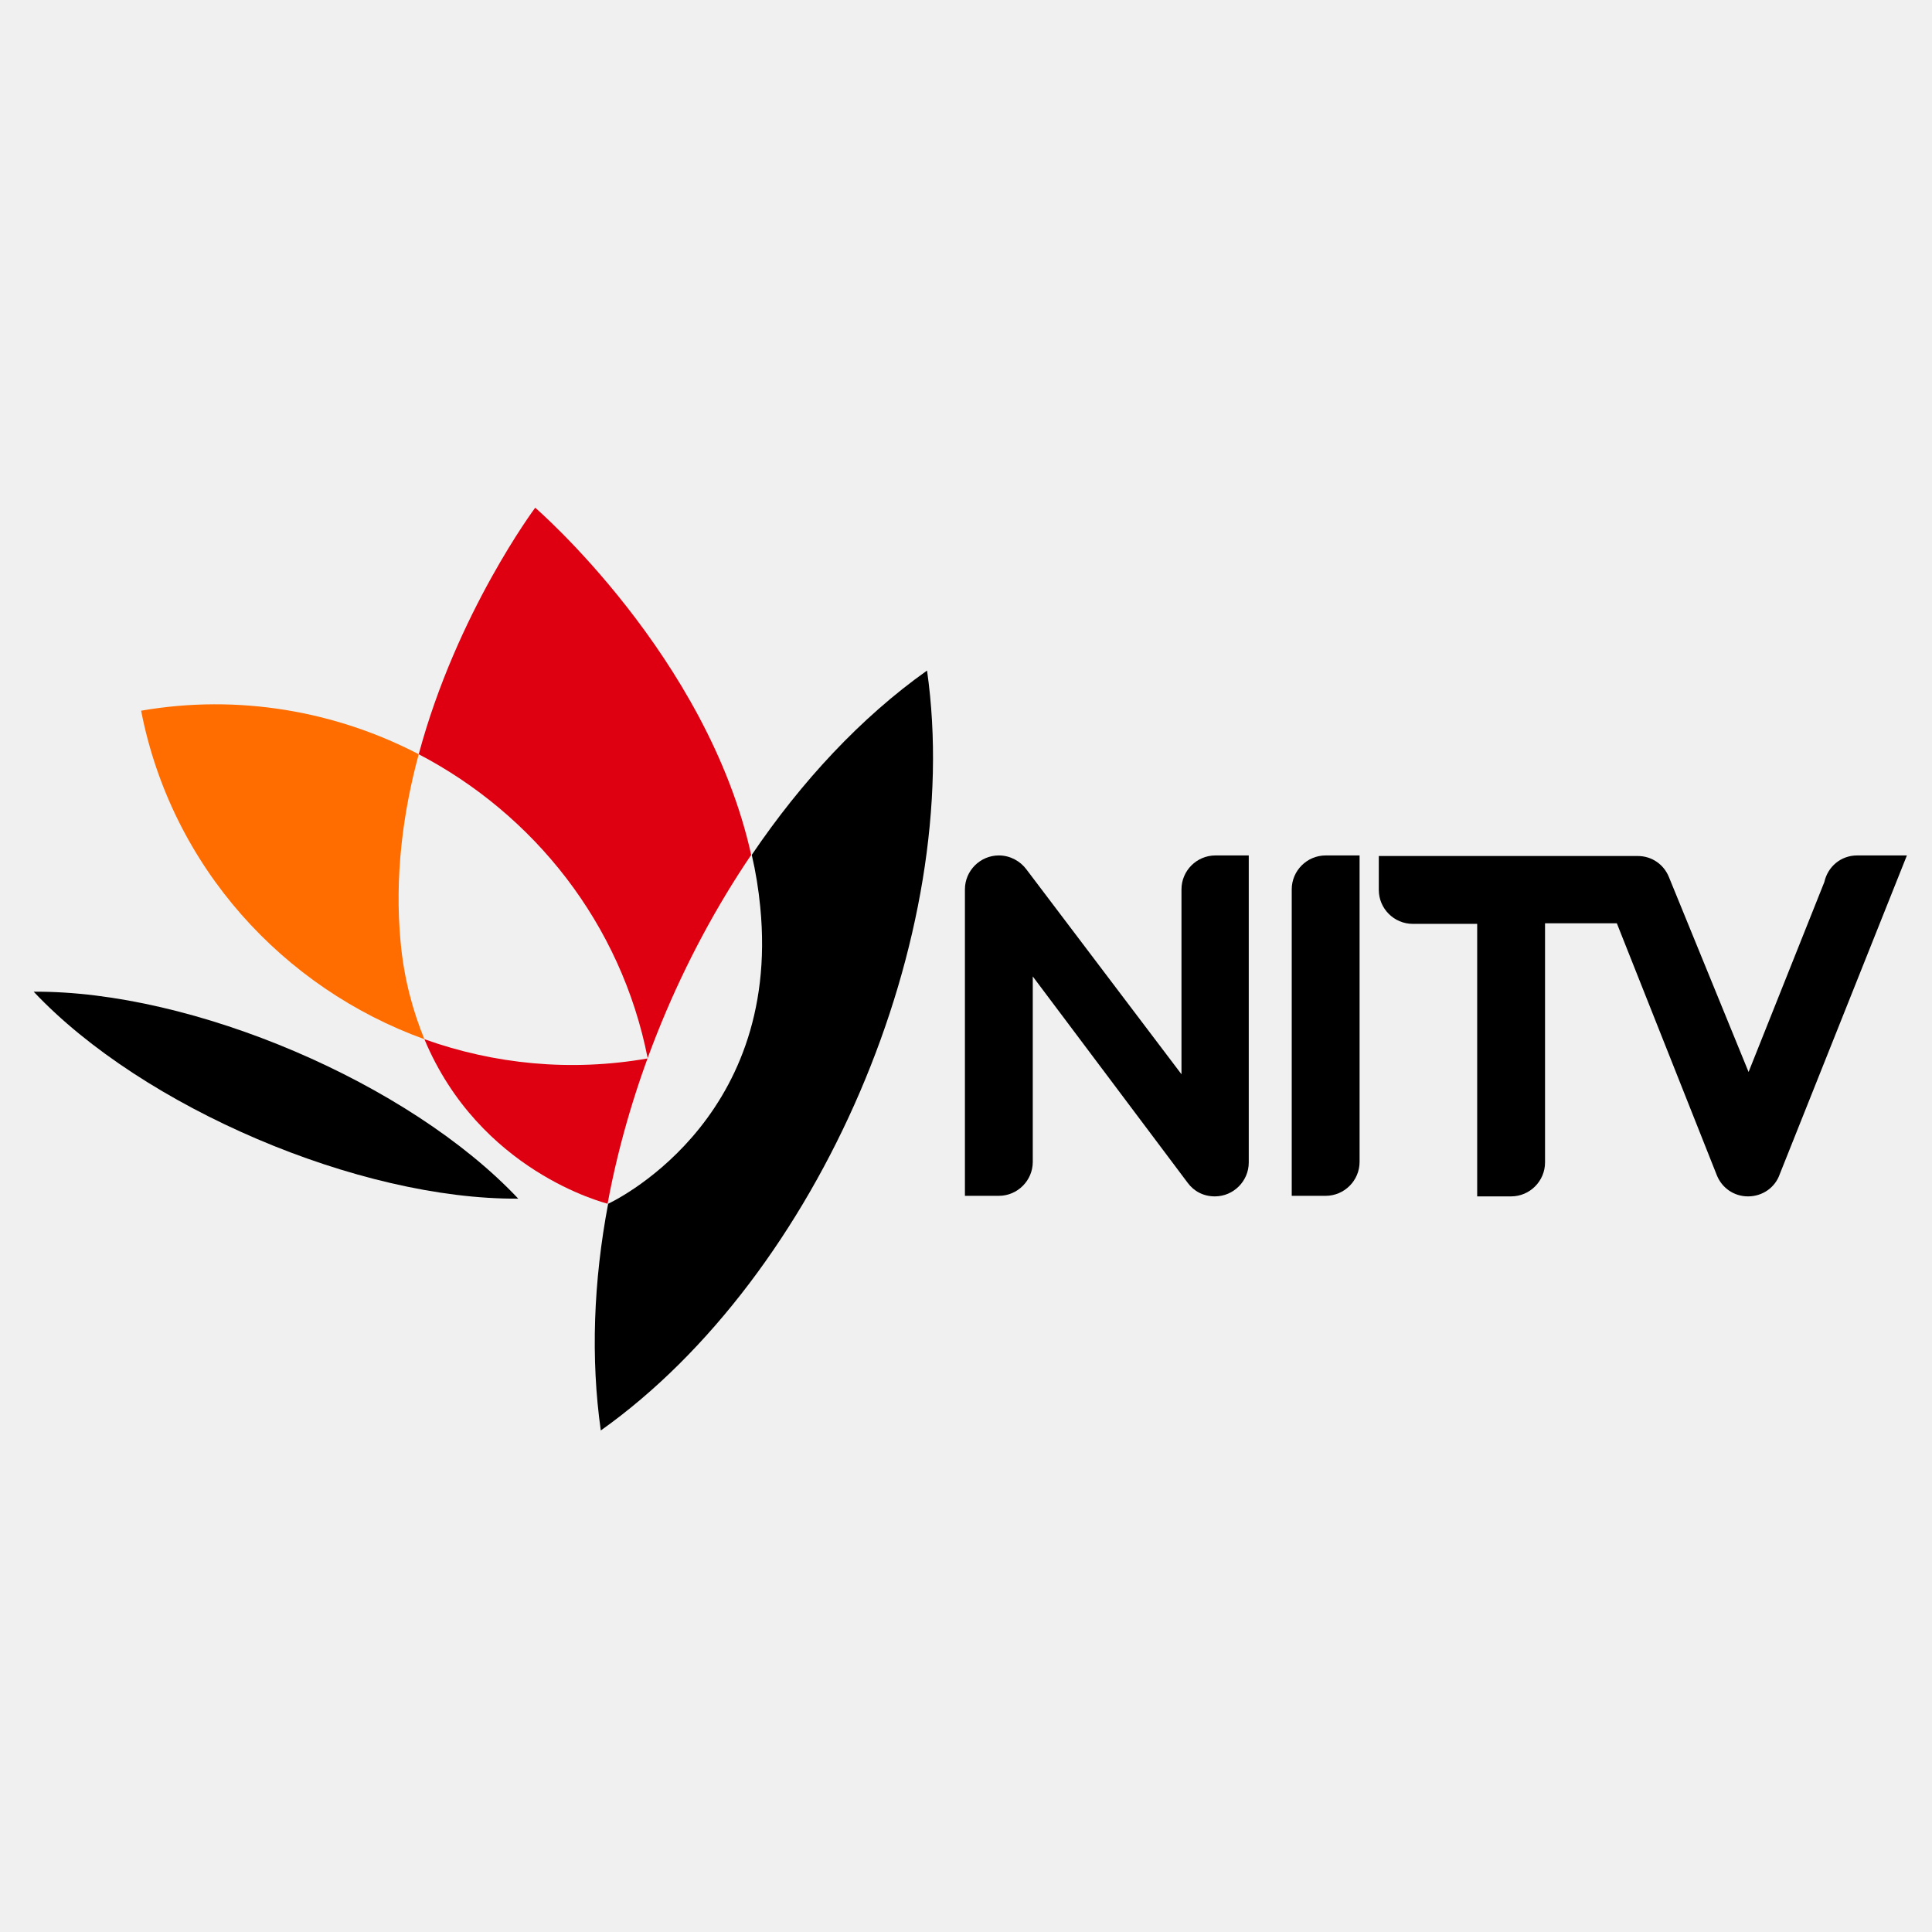
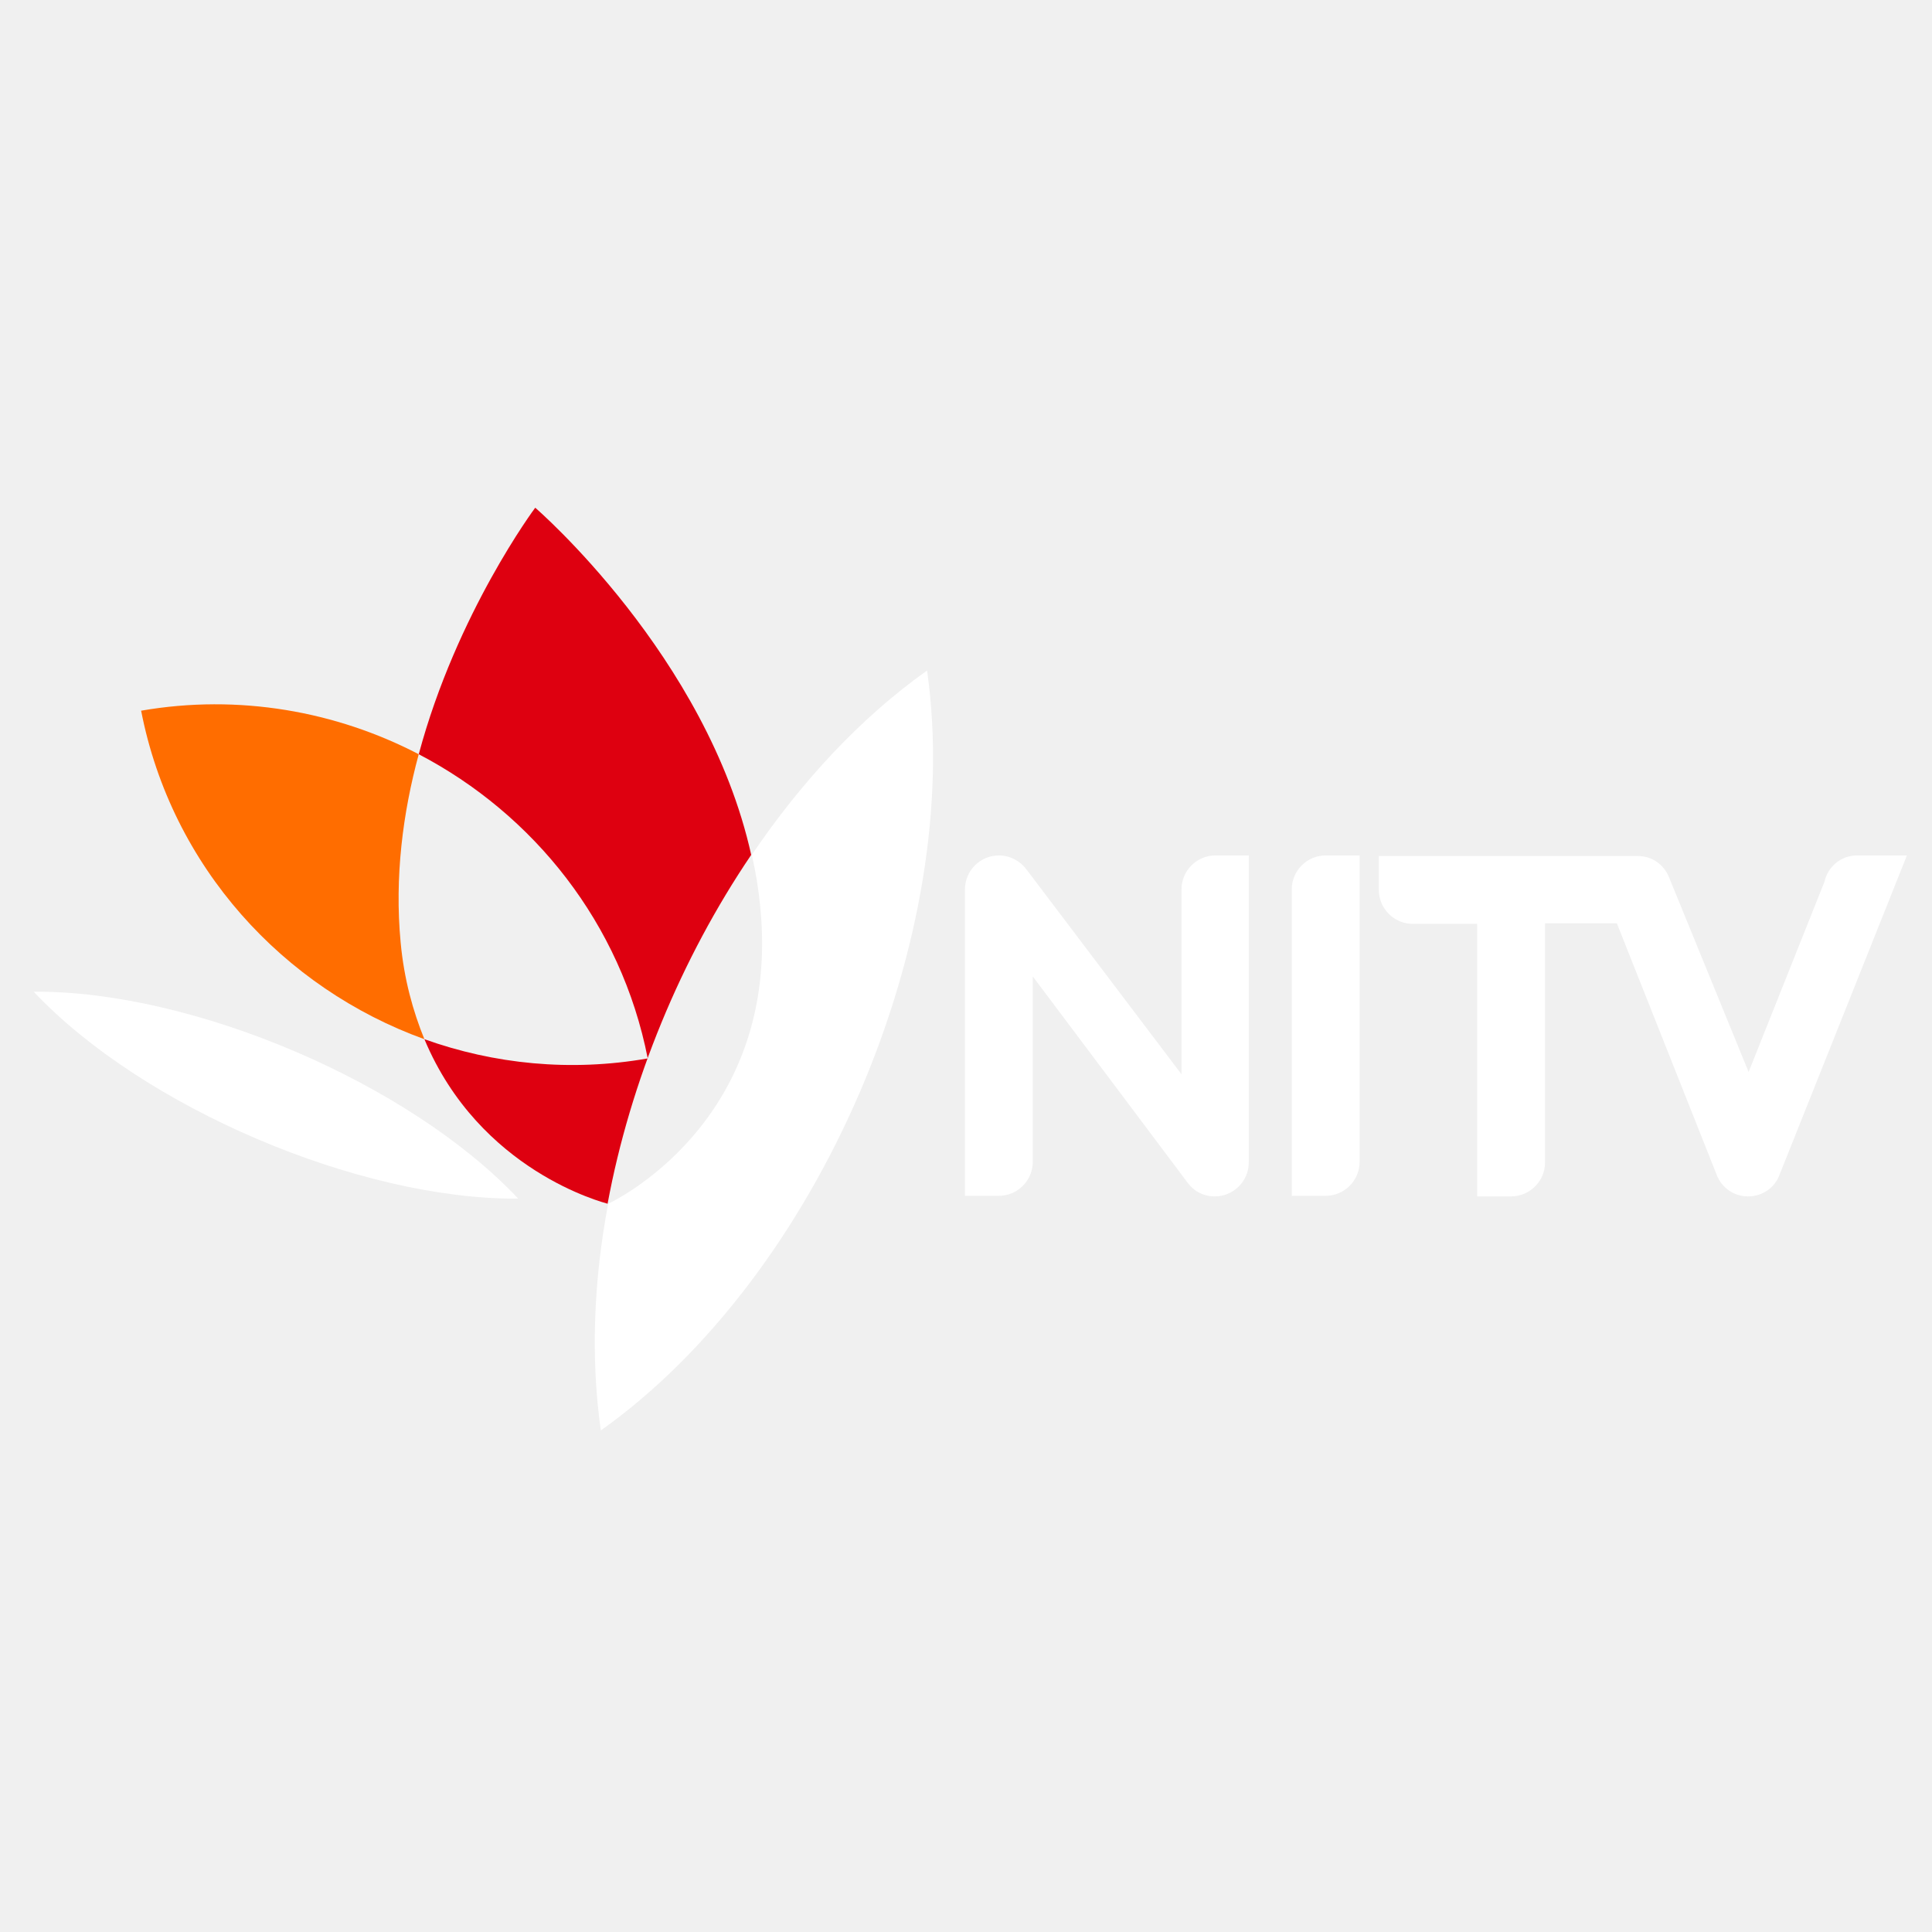
<svg xmlns="http://www.w3.org/2000/svg" version="1.1" viewBox="0 0 512 512">
-   <g transform="matrix(1.4984 0 0 1.4984 8.9281 134.55)">
-     <path d="m158 28.8c-11.7 8.3-22.2 19.6-31 32.6 0.7 3 1.2 6.1 1.5 9.2 3.8 38.5-26.9 52.5-26.9 52.5-2.6 13.7-3.1 27.4-1.3 40.1 38.6-27.4 64.4-87.5 57.7-134.4z" />
-     <path d="m88.7 0s-13.9 18.6-20.6 43.6c20.3 10.6 35.8 29.9 40.5 53.8-13.7 2.4-27.2 1-39.5-3.4 9.8 23.4 31.8 28.9 32.4 29.1 4-21.6 13-43.4 25.4-61.7-7.8-35.2-38.2-61.4-38.2-61.4z" fill="#de0010" />
-     <path d="m68.1 43.6c-14.6-7.6-31.8-10.7-49.1-7.7 5.4 27.7 25.2 49.1 50.1 58.1-2-4.9-3.6-10.6-4.2-17.1-1.1-11.6 0.4-23 3.2-33.3z" fill="#ff6d00" />
-     <path d="m0 85.6c19.3 20.5 57.6 36.8 85.7 36.6-19.3-20.5-57.6-36.8-85.7-36.6z" />
-     <path d="m228.5 61.5c-3.3 0-6 2.7-6 6v54.2h6c3.3 0 6-2.7 6-6v-54.2z" />
-     <path d="m209 61.5c-3.3 0-6 2.7-6 6v32.7l-27.4-36.2c-1.1-1.5-2.9-2.5-4.9-2.5-3.3 0-6 2.7-6 6v54.2h6c3.3 0 6-2.7 6-6v-32.8l27.4 36.5c1.1 1.5 2.8 2.4 4.8 2.4 3.3 0 6-2.7 6-6v-54.3z" />
-     <path d="m331.3 61.5h-8.8c-2.9 0-5.2 2-5.8 4.7l-13.4 33.6-14.1-34.5c-0.9-2.2-3-3.7-5.5-3.7h-45.8v6c0 3.3 2.7 6 6 6h11.4v48.2h6c3.3 0 6-2.7 6-6v-42.3h12.7l17.7 44.6c0.9 2.2 3 3.7 5.5 3.7 2.6 0 4.8-1.6 5.6-3.9z" />
+   <g stroke-width="1.498">
+     <path d="m245.68 177.7c-17.531 12.437-33.264 29.369-46.45 48.848 1.049 4.495 1.798 9.14 2.248 13.785 5.694 57.688-40.307 78.666-40.307 78.666-3.896 20.528-4.645 41.056-1.948 60.086 57.838-41.056 96.497-131.11 86.458-201.38z" fill="#fff" />
+     <path d="m141.84 134.55s-20.828 27.87-30.867 65.33c30.418 15.883 53.643 44.802 60.685 80.614-20.528 3.596-40.756 1.498-59.187-5.095 14.684 35.063 47.649 43.304 48.548 43.603 5.994-32.365 19.479-65.031 38.059-92.451-11.688-52.744-57.239-92.002-57.239-92.002z" fill="#de0010" />
+     <path d="m110.97 199.88c-21.877-11.388-47.649-16.033-73.571-11.538 8.091 41.506 37.76 73.571 75.07 87.057-2.997-7.342-5.394-15.883-6.293-25.623-1.648-17.381 0.599-34.463 4.795-49.897z" fill="#ff6d00" />
+     <path d="m8.928 262.81c28.919 30.717 86.308 55.141 128.41 54.841-28.919-30.717-86.308-55.141-128.41-54.841z" fill="#fff" />
+     <path d="m264.71 226.7c-4.945 0-8.99 4.045-8.99 8.99v81.215h8.99c4.945 0 8.99-4.048 8.99-8.992v-49.146l41.057 54.691c1.648 2.248 4.195 3.596 7.191 3.596 4.945 0 8.99-4.045 8.99-8.99v-81.363h-8.84c-4.945 0-8.99 4.045-8.99 8.99v48.998l-41.057-54.242c-1.648-2.248-4.345-3.746-7.342-3.746zm86.607 0c-4.945 0-8.99 4.045-8.99 8.99v81.215h8.99c4.945 0 8.99-4.048 8.99-8.992v-81.213h-8.99zm140.85 0c-4.345 0-7.792 2.997-8.691 7.043l-20.078 50.346-21.127-51.693c-1.349-3.296-4.496-5.545-8.242-5.545h-68.627v8.99c0 4.945 4.048 8.99 8.992 8.99h17.08v72.223h8.992c4.945 0 8.99-4.045 8.99-8.99v-63.383h19.029l26.521 66.83c1.349 3.296 4.494 5.543 8.24 5.543 3.896 0 7.194-2.397 8.393-5.844l33.713-84.51h-13.186z" fill="#fff" />
  </g>
</svg>
